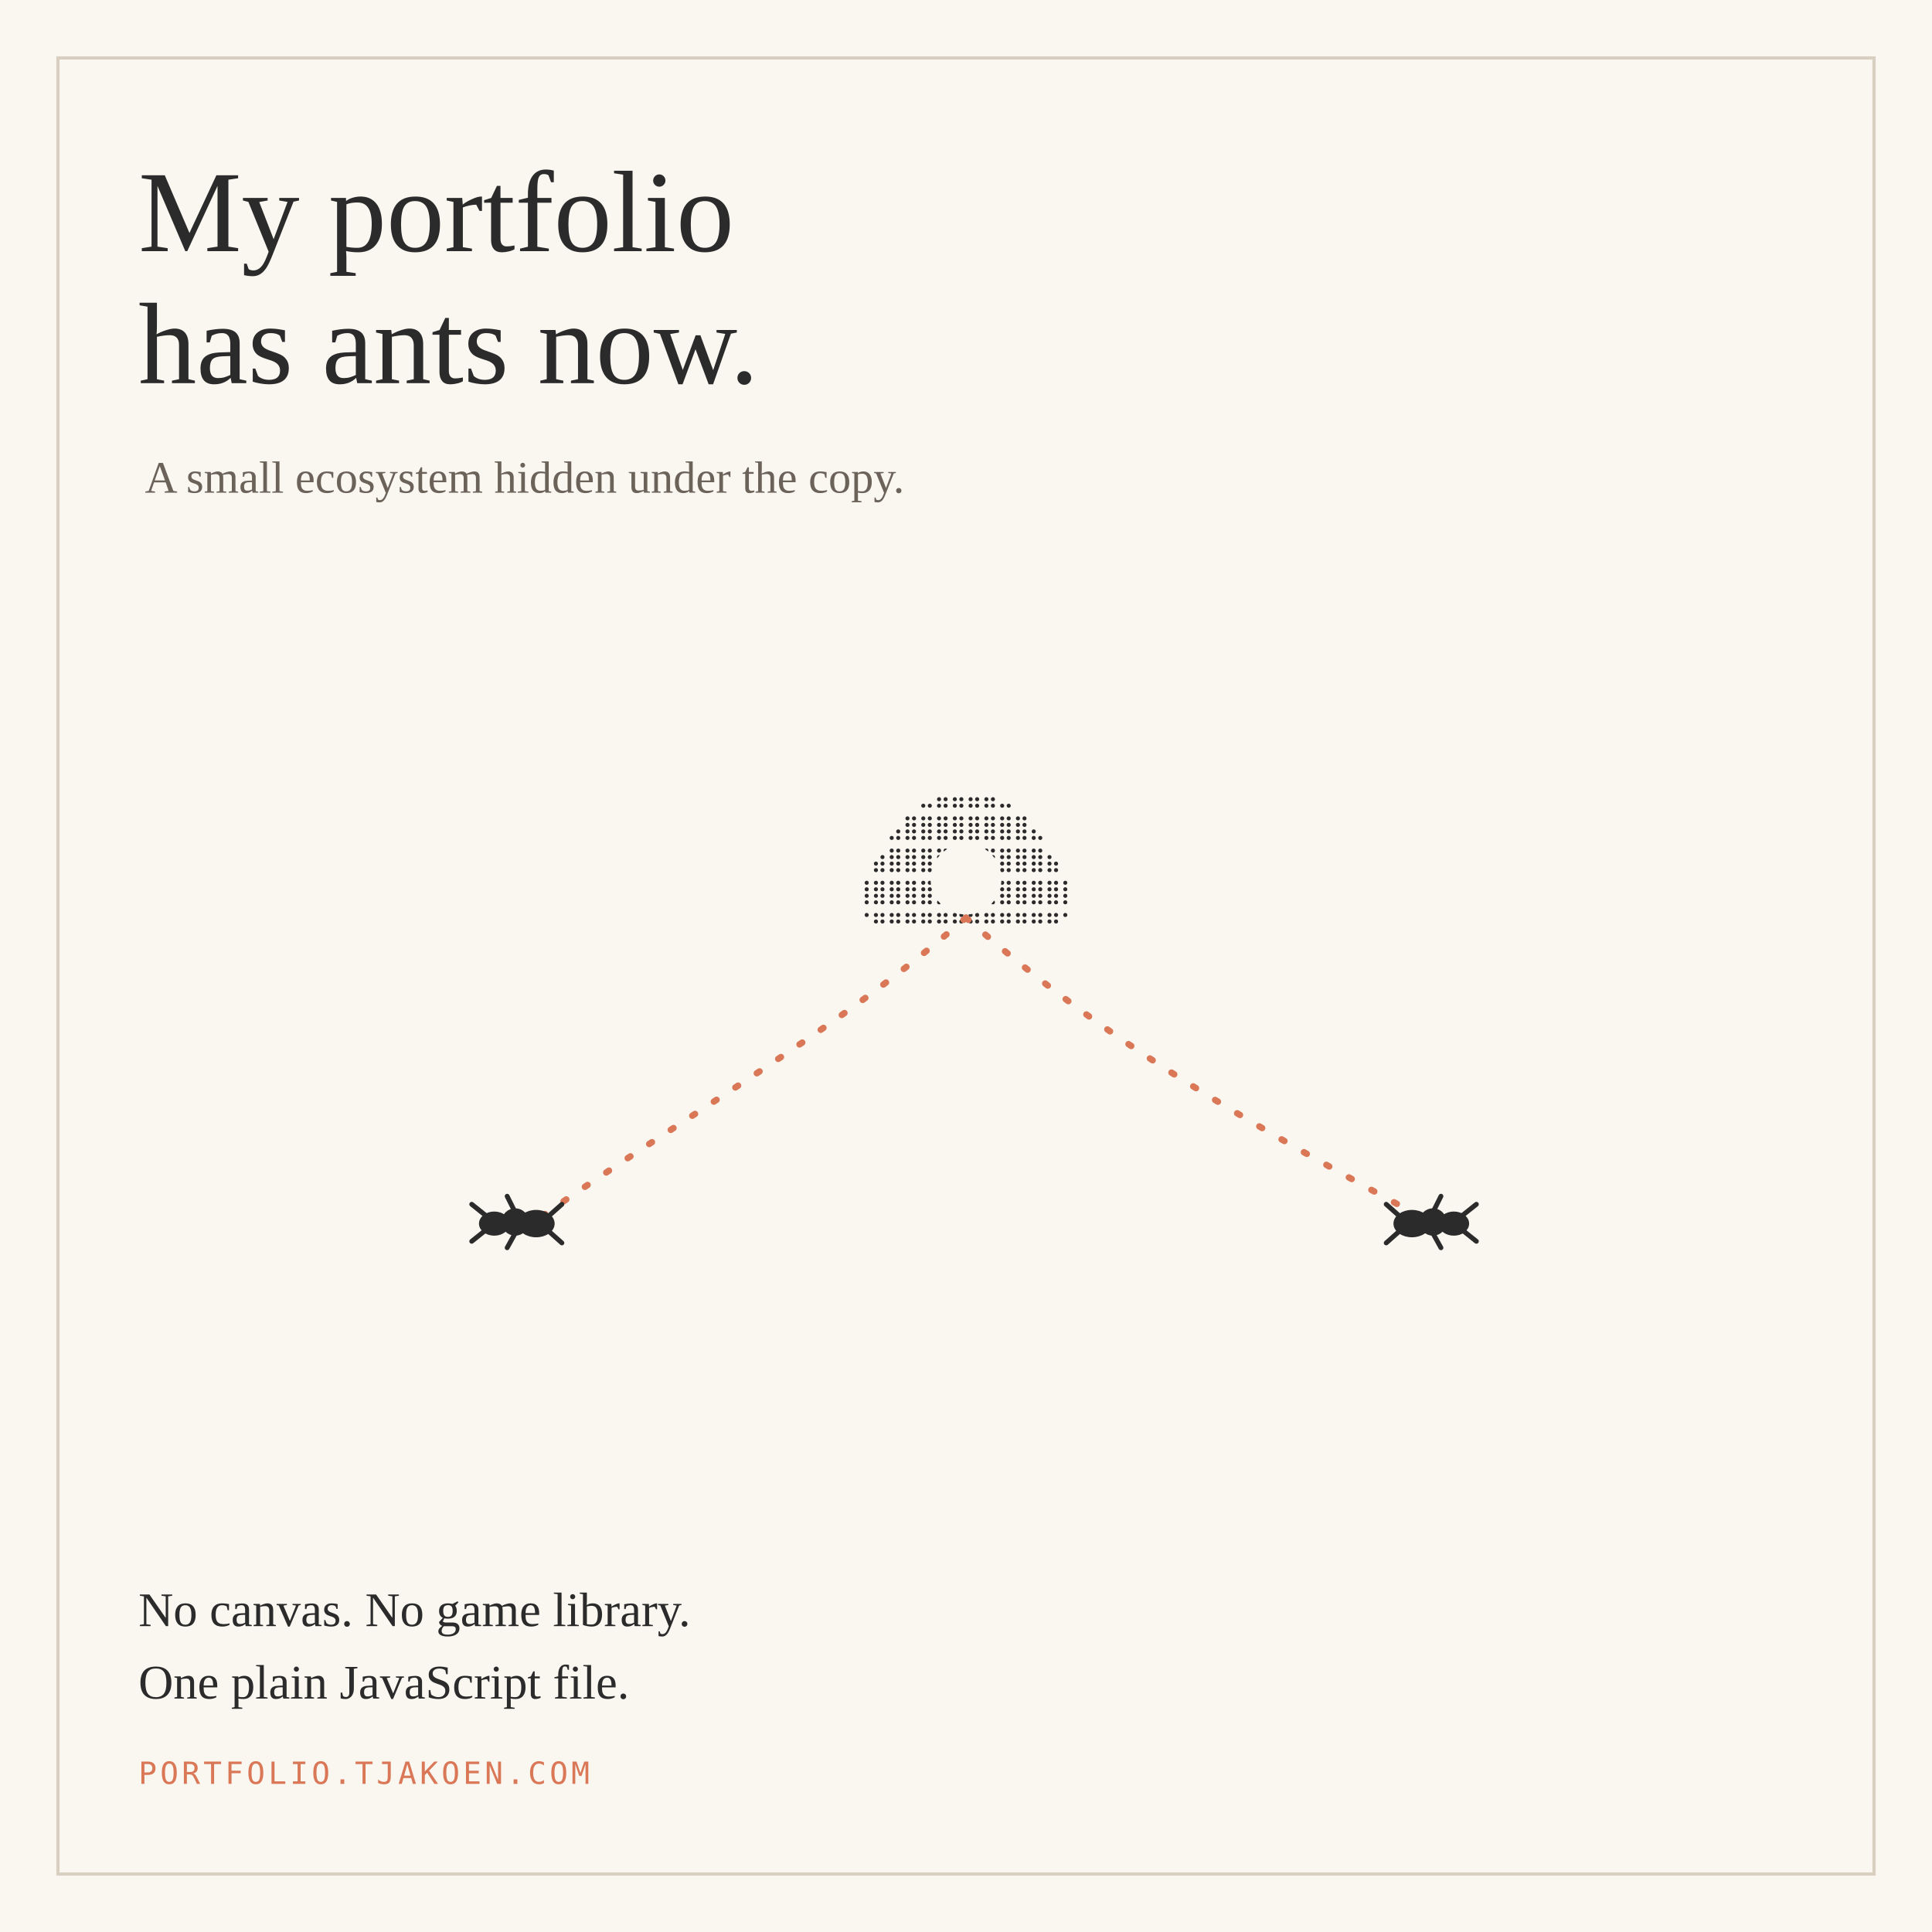
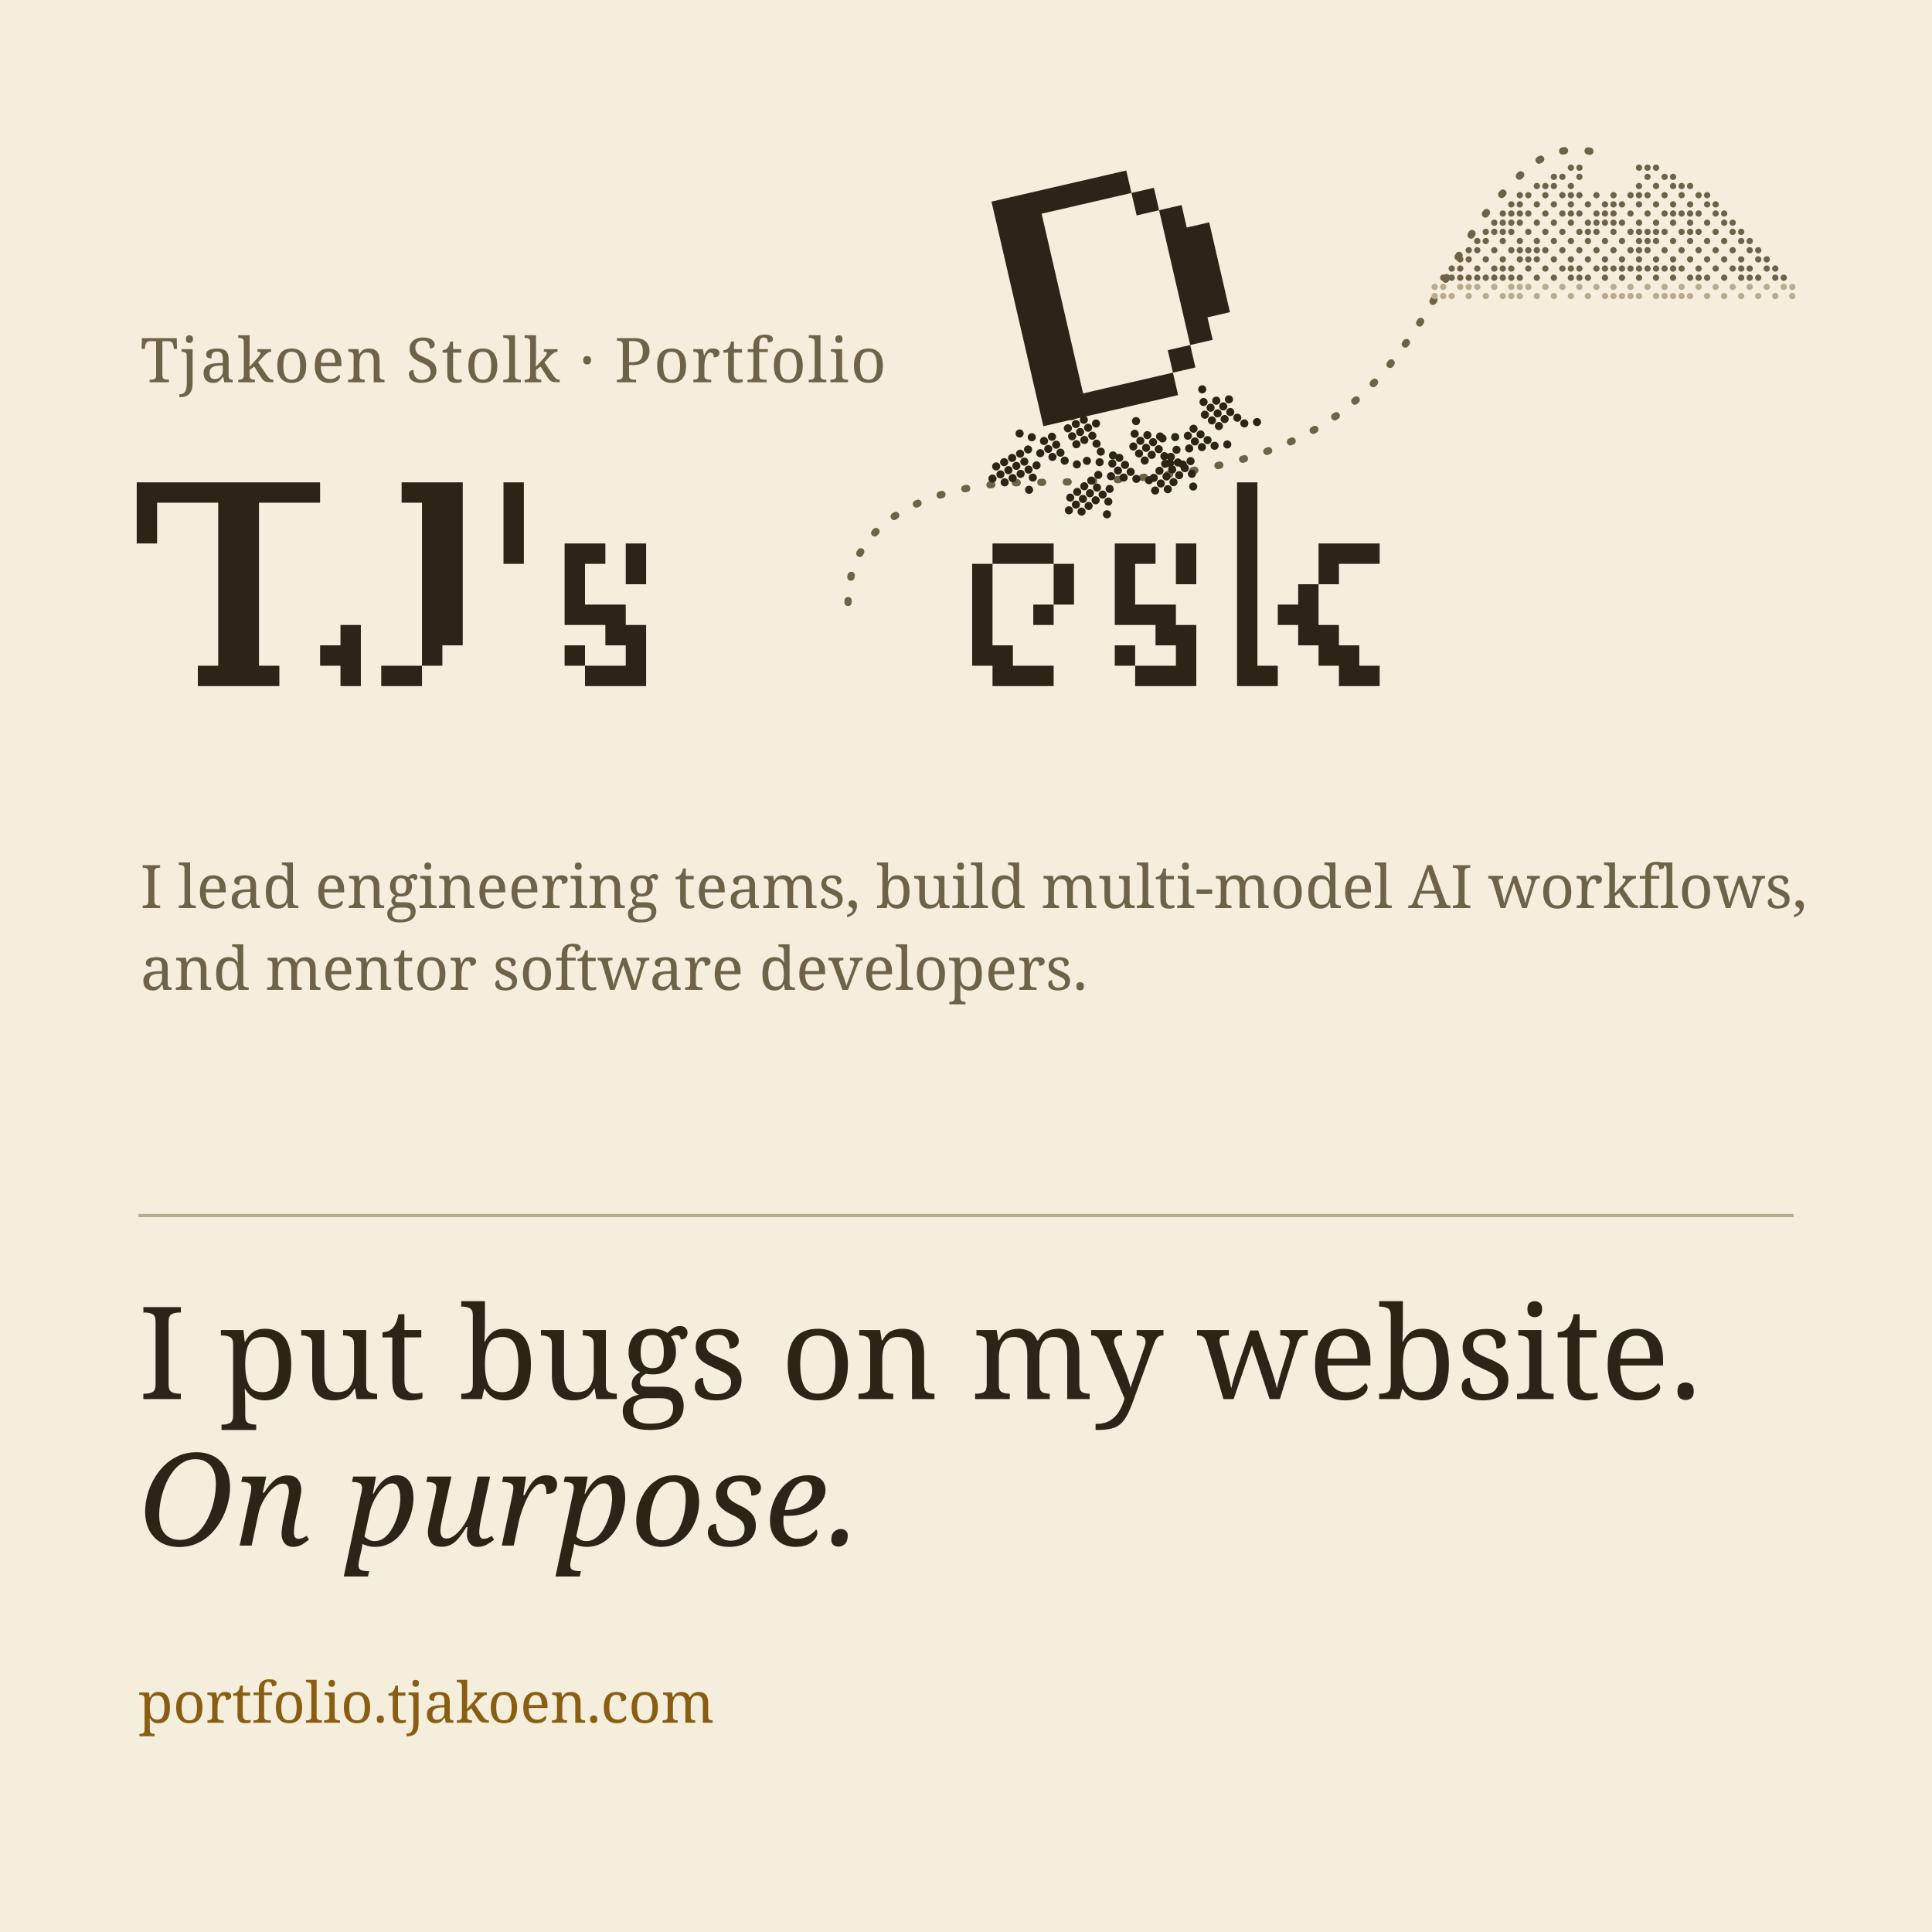
- <svg xmlns="http://www.w3.org/2000/svg" viewBox="0 0 1200 1200" width="1200" height="1200" role="img" aria-label="A cream square card for the ant colony note, with a Braille anthill, dotted scent trails, and the title My portfolio has ants now.">
-   <rect width="1200" height="1200" fill="#faf7f1" />
-   <rect x="36" y="36" width="1128" height="1128" fill="none" stroke="#d8cfc1" stroke-width="2" />
-   <text x="86" y="156" font-family="Georgia, 'Times New Roman', serif" font-size="72" fill="#2b2b2b">My portfolio</text>
-   <text x="86" y="238" font-family="Georgia, 'Times New Roman', serif" font-size="72" fill="#2b2b2b">has ants now.</text>
-   <text x="90" y="306" font-family="Georgia, 'Times New Roman', serif" font-size="28" fill="#6b6259">A small ecosystem hidden under the copy.</text>
-   <g font-family="ui-monospace, SFMono-Regular, Menlo, monospace" font-size="18" fill="#2b2b2b" text-anchor="middle" letter-spacing="-1">
-     <text x="600" y="500">⠀⠀⠀⠀⣀⣤⣤⣤⣤⣀⠀⠀⠀⠀</text>
-     <text x="600" y="520">⠀⠀⣠⣿⣿⣿⣿⣿⣿⣿⣿⣄⠀⠀</text>
-     <text x="600" y="540">⠀⣴⣿⣿⣿⣿⣿⣿⣿⣿⣿⣿⣦⠀</text>
-     <text x="600" y="560">⢸⣿⣿⣿⣿⣿⣿⣿⣿⣿⣿⣿⣿⡇</text>
-     <text x="600" y="580">⠈⠛⠛⠛⠛⠛⠛⠛⠛⠛⠛⠛⠛⠁</text>
-   </g>
-   <circle cx="600" cy="546" r="22" fill="#faf7f1" />
-   <path d="M600 570 C520 640 430 690 330 760" fill="none" stroke="#d97757" stroke-width="4" stroke-dasharray="2 14" stroke-linecap="round" />
-   <path d="M600 570 C690 650 780 700 890 760" fill="none" stroke="#d97757" stroke-width="4" stroke-dasharray="2 14" stroke-linecap="round" />
-   <g fill="#2b2b2b" stroke="#2b2b2b" stroke-width="3" stroke-linecap="round">
-     <g transform="translate(320 760)">
-       <ellipse cx="-13" cy="0" rx="8" ry="6" fill="#2b2b2b" />
-       <circle cx="0" cy="-1" r="7" />
-       <ellipse cx="13" cy="0" rx="10" ry="7" />
-       <path d="M-17 -4 L-27 -12 M-17 3 L-27 11 M0 -7 L-5 -17 M0 6 L-5 15 M20 -4 L29 -12 M20 4 L29 12" fill="none" />
+ <svg xmlns="http://www.w3.org/2000/svg" viewBox="0 0 1200 1200" width="1200" height="1200" data-layout="square" role="img" aria-label="Three ants carry the missing D from the TJ’s Desk heading over the remaining letters and up a dotted trail to a Braille mound. I lead engineering teams, build multi-model AI workflows, and mentor software developers. I put bugs on my website. On purpose. portfolio.tjakoen.com.">
+   <style>
+     .hero { transform: translate(5px, 44px) scale(.94); }
+     [data-layout="square"] .hero { transform: translate(-10px, -88px) scale(1.13); }
+     .header { transform: translateY(-7px); }
+     .intro { transform: translateY(-31px); }
+     .mound { transform: translate(1060px, 324px) scale(.76) translate(-958px, -656px); }
+     .cargo { transform: translate(570px, 430px) scale(.88) translate(-632px, -744px); }
+     .square-trail, .square-footer { display: none; }
+     [data-layout="square"] .header { transform: translateY(-103px); }
+     [data-layout="square"] .intro { transform: translateY(-86px); }
+     [data-layout="square"] .mound { transform: translate(895px, 165px) scale(.72) translate(-958px, -656px); }
+     [data-layout="square"] .cargo { transform: translate(-62px, -429px); }
+     [data-layout="square"] .wide-trail, [data-layout="square"] .wide-footer { display: none; }
+     [data-layout="square"] .square-trail, [data-layout="square"] .square-footer { display: inline; }
+   </style>
+   <defs>
+     <g id="nest-ant" fill="currentColor" transform="translate(-11.2 -6.4)">
+       <circle cx="0.8" cy="0.8" r="0.72" />
+       <circle cx="2.4" cy="2.4" r="0.72" />
+       <circle cx="2.4" cy="4" r="0.72" />
+       <circle cx="2.4" cy="5.6" r="0.72" />
+       <circle cx="4" cy="5.6" r="0.72" />
+       <circle cx="5.6" cy="5.6" r="0.72" />
+       <circle cx="8.8" cy="5.6" r="0.72" />
+       <circle cx="10.4" cy="5.6" r="0.72" />
+       <circle cx="13.6" cy="5.6" r="0.72" />
+       <circle cx="15.2" cy="5.6" r="0.72" />
+       <circle cx="16.8" cy="5.6" r="0.72" />
+       <circle cx="18.4" cy="5.6" r="0.72" />
+       <circle cx="20" cy="5.6" r="0.72" />
+       <circle cx="0.8" cy="7.2" r="0.72" />
+       <circle cx="2.4" cy="7.2" r="0.72" />
+       <circle cx="4" cy="7.2" r="0.72" />
+       <circle cx="5.6" cy="7.2" r="0.72" />
+       <circle cx="8.8" cy="7.2" r="0.72" />
+       <circle cx="10.4" cy="7.2" r="0.72" />
+       <circle cx="12" cy="7.2" r="0.72" />
+       <circle cx="15.2" cy="7.2" r="0.72" />
+       <circle cx="16.8" cy="7.2" r="0.72" />
+       <circle cx="18.4" cy="7.2" r="0.72" />
+       <circle cx="20" cy="7.2" r="0.72" />
+       <circle cx="21.6" cy="7.2" r="0.72" />
+       <circle cx="2.4" cy="8.8" r="0.72" />
+       <circle cx="4" cy="8.8" r="0.72" />
+       <circle cx="5.6" cy="8.8" r="0.72" />
+       <circle cx="8.8" cy="8.8" r="0.72" />
+       <circle cx="10.4" cy="8.8" r="0.72" />
+       <circle cx="13.6" cy="8.8" r="0.72" />
+       <circle cx="15.2" cy="8.8" r="0.72" />
+       <circle cx="16.8" cy="8.8" r="0.72" />
+       <circle cx="18.4" cy="8.8" r="0.72" />
+       <circle cx="20" cy="8.8" r="0.72" />
+       <g class="legs-a">
+         <circle cx="8.8" cy="4" r="0.72" />
+         <circle cx="7.2" cy="2.4" r="0.72" />
+         <circle cx="15.2" cy="4" r="0.72" />
+         <circle cx="16.8" cy="2.4" r="0.72" />
+         <circle cx="12" cy="10.4" r="0.72" />
+         <circle cx="13.6" cy="12" r="0.72" />
+         <circle cx="4" cy="10.4" r="0.72" />
+         <circle cx="2.4" cy="12" r="0.72" />
+       </g>
    </g>
-     <g transform="translate(890 760) scale(-1 1)">
-       <ellipse cx="-13" cy="0" rx="8" ry="6" />
-       <circle cx="0" cy="-1" r="7" />
-       <ellipse cx="13" cy="0" rx="10" ry="7" />
-       <path d="M-17 -4 L-27 -12 M-17 3 L-27 11 M0 -7 L-5 -17 M0 6 L-5 15 M20 -4 L29 -12 M20 4 L29 12" fill="none" />
+   </defs>
+   <rect width="1200" height="1200" fill="#F5EEDD" />
+   <g class="hero">
+     <g class="header">
+       <text x="86" y="391" fill="#6E6249" font-family="Georgia, serif" font-size="34" letter-spacing="1">Tjakoen Stolk · Portfolio</text>
+       <g fill="#2C2416">
+         <path transform="translate(84 558) scale(0.16 -0.16)" d="M0 700H630V630H420V70H490V0H210V70H280V630H70V490H0Z" />
+         <path transform="translate(184.8 558) scale(0.16 -0.16)" d="M350 70V0H210V70H350V630H280V700H490V140H420V70ZM70 210H140V0H70V70H0V140H70Z" />
+         <path transform="translate(274.4 558) scale(0.16 -0.16)" d="M140 700V420H70V700Z" />
+         <path transform="translate(308 558) scale(0.16 -0.16)" d="M70 140H140V70H280V140H210V210H70V490H210V420H140V280H280V210H350V0H140V70H70ZM350 350H280V490H350Z" />
+         <path transform="translate(532 558) scale(0.16 -0.16)" d="M420 280H350V420H140V140H210V70H350V0H140V70H70V420H140V490H350V420H420ZM280 280H350V210H280Z" />
+         <path transform="translate(610.4 558) scale(0.16 -0.16)" d="M70 140H140V70H280V140H210V210H70V490H210V420H140V280H280V210H350V0H140V70H70ZM350 350H280V490H350Z" />
+         <path transform="translate(677.6 558) scale(0.16 -0.16)" d="M70 700H140V70H210V0H70ZM420 0V70H350V140H280V210H210V280H280V350H350V490H560V420H420V350H350V210H420V140H490V70H560V0Z" />
+       </g>
+     </g>
+     <text class="intro" x="86" y="663" fill="#6E6249" font-family="Georgia, serif" font-size="33">
+       <tspan x="86">I lead engineering teams, build multi-model AI workflows,</tspan>
+       <tspan x="86" dy="45">and mentor software developers.</tspan>
+     </text>
+     <g fill="none" stroke="#6E6249" stroke-width="4" stroke-dasharray="1 13" stroke-linecap="round">
+       <path class="wide-trail" d="M475 505 C475 468 524 454 575 454 C694 454 759 434 808 396 S928 320 988 320 Q1025 321 1060 324" />
+       <path class="square-trail" d="M475 409 C475 362 523 343 577 343 C687 343 739 321 773 278 S811 206 841 178 Q864 151 895 165" />
+     </g>
+     <g class="mound">
+       <g fill="#6E6249">
+         <circle cx="926.5" cy="663" r="2.4" />
+         <circle cx="933" cy="663" r="2.4" />
+         <circle cx="978.5" cy="663" r="2.4" />
+         <circle cx="985" cy="663" r="2.4" />
+         <circle cx="991.5" cy="663" r="2.4" />
+         <circle cx="913.5" cy="670" r="2.4" />
+         <circle cx="920" cy="670" r="2.4" />
+         <circle cx="933" cy="670" r="2.4" />
+         <circle cx="985" cy="670" r="2.4" />
+         <circle cx="998" cy="670" r="2.4" />
+         <circle cx="1004.5" cy="670" r="2.4" />
+         <circle cx="900.5" cy="677" r="2.4" />
+         <circle cx="907" cy="677" r="2.4" />
+         <circle cx="913.5" cy="677" r="2.4" />
+         <circle cx="926.5" cy="677" r="2.4" />
+         <circle cx="978.5" cy="677" r="2.4" />
+         <circle cx="991.5" cy="677" r="2.4" />
+         <circle cx="1004.5" cy="677" r="2.4" />
+         <circle cx="1011" cy="677" r="2.4" />
+         <circle cx="1017.5" cy="677" r="2.4" />
+         <circle cx="887.5" cy="684" r="2.4" />
+         <circle cx="894" cy="684" r="2.4" />
+         <circle cx="907" cy="684" r="2.4" />
+         <circle cx="920" cy="684" r="2.4" />
+         <circle cx="926.5" cy="684" r="2.4" />
+         <circle cx="933" cy="684" r="2.4" />
+         <circle cx="946" cy="684" r="2.4" />
+         <circle cx="959" cy="684" r="2.4" />
+         <circle cx="972" cy="684" r="2.4" />
+         <circle cx="978.5" cy="684" r="2.4" />
+         <circle cx="985" cy="684" r="2.4" />
+         <circle cx="998" cy="684" r="2.4" />
+         <circle cx="1011" cy="684" r="2.4" />
+         <circle cx="1024" cy="684" r="2.4" />
+         <circle cx="1030.5" cy="684" r="2.4" />
+         <circle cx="881" cy="691" r="2.4" />
+         <circle cx="887.5" cy="691" r="2.4" />
+         <circle cx="900.5" cy="691" r="2.4" />
+         <circle cx="913.5" cy="691" r="2.4" />
+         <circle cx="926.5" cy="691" r="2.4" />
+         <circle cx="939.5" cy="691" r="2.4" />
+         <circle cx="952.5" cy="691" r="2.4" />
+         <circle cx="959" cy="691" r="2.4" />
+         <circle cx="965.5" cy="691" r="2.4" />
+         <circle cx="978.5" cy="691" r="2.4" />
+         <circle cx="991.5" cy="691" r="2.4" />
+         <circle cx="1004.5" cy="691" r="2.4" />
+         <circle cx="1017.5" cy="691" r="2.4" />
+         <circle cx="1030.5" cy="691" r="2.4" />
+         <circle cx="1037" cy="691" r="2.4" />
+         <circle cx="874.5" cy="698" r="2.4" />
+         <circle cx="881" cy="698" r="2.4" />
+         <circle cx="887.5" cy="698" r="2.4" />
+         <circle cx="894" cy="698" r="2.4" />
+         <circle cx="907" cy="698" r="2.4" />
+         <circle cx="920" cy="698" r="2.4" />
+         <circle cx="926.5" cy="698" r="2.4" />
+         <circle cx="933" cy="698" r="2.4" />
+         <circle cx="946" cy="698" r="2.4" />
+         <circle cx="952.5" cy="698" r="2.4" />
+         <circle cx="959" cy="698" r="2.4" />
+         <circle cx="972" cy="698" r="2.4" />
+         <circle cx="985" cy="698" r="2.4" />
+         <circle cx="998" cy="698" r="2.4" />
+         <circle cx="1004.5" cy="698" r="2.4" />
+         <circle cx="1011" cy="698" r="2.4" />
+         <circle cx="1017.5" cy="698" r="2.4" />
+         <circle cx="1024" cy="698" r="2.4" />
+         <circle cx="1037" cy="698" r="2.4" />
+         <circle cx="1043.5" cy="698" r="2.4" />
+         <circle cx="868" cy="705" r="2.4" />
+         <circle cx="874.5" cy="705" r="2.4" />
+         <circle cx="881" cy="705" r="2.4" />
+         <circle cx="887.5" cy="705" r="2.4" />
+         <circle cx="900.5" cy="705" r="2.4" />
+         <circle cx="913.5" cy="705" r="2.4" />
+         <circle cx="926.5" cy="705" r="2.4" />
+         <circle cx="939.5" cy="705" r="2.4" />
+         <circle cx="946" cy="705" r="2.4" />
+         <circle cx="952.5" cy="705" r="2.4" />
+         <circle cx="959" cy="705" r="2.4" />
+         <circle cx="965.5" cy="705" r="2.4" />
+         <circle cx="978.5" cy="705" r="2.4" />
+         <circle cx="991.5" cy="705" r="2.4" />
+         <circle cx="1004.5" cy="705" r="2.4" />
+         <circle cx="1017.5" cy="705" r="2.4" />
+         <circle cx="1030.5" cy="705" r="2.4" />
+         <circle cx="1043.5" cy="705" r="2.4" />
+         <circle cx="1050" cy="705" r="2.4" />
+         <circle cx="861.5" cy="712" r="2.4" />
+         <circle cx="868" cy="712" r="2.4" />
+         <circle cx="874.5" cy="712" r="2.4" />
+         <circle cx="881" cy="712" r="2.4" />
+         <circle cx="894" cy="712" r="2.4" />
+         <circle cx="907" cy="712" r="2.4" />
+         <circle cx="920" cy="712" r="2.4" />
+         <circle cx="933" cy="712" r="2.4" />
+         <circle cx="939.5" cy="712" r="2.4" />
+         <circle cx="946" cy="712" r="2.4" />
+         <circle cx="959" cy="712" r="2.4" />
+         <circle cx="972" cy="712" r="2.4" />
+         <circle cx="978.5" cy="712" r="2.4" />
+         <circle cx="985" cy="712" r="2.4" />
+         <circle cx="991.5" cy="712" r="2.4" />
+         <circle cx="998" cy="712" r="2.4" />
+         <circle cx="1011" cy="712" r="2.4" />
+         <circle cx="1017.5" cy="712" r="2.4" />
+         <circle cx="1024" cy="712" r="2.4" />
+         <circle cx="1037" cy="712" r="2.4" />
+         <circle cx="1050" cy="712" r="2.4" />
+         <circle cx="1056.5" cy="712" r="2.4" />
+         <circle cx="855" cy="719" r="2.4" />
+         <circle cx="861.5" cy="719" r="2.4" />
+         <circle cx="874.5" cy="719" r="2.4" />
+         <circle cx="887.5" cy="719" r="2.4" />
+         <circle cx="900.5" cy="719" r="2.4" />
+         <circle cx="913.5" cy="719" r="2.4" />
+         <circle cx="926.5" cy="719" r="2.4" />
+         <circle cx="939.5" cy="719" r="2.4" />
+         <circle cx="952.5" cy="719" r="2.4" />
+         <circle cx="965.5" cy="719" r="2.4" />
+         <circle cx="978.5" cy="719" r="2.4" />
+         <circle cx="985" cy="719" r="2.4" />
+         <circle cx="991.5" cy="719" r="2.4" />
+         <circle cx="1004.5" cy="719" r="2.4" />
+         <circle cx="1017.5" cy="719" r="2.4" />
+         <circle cx="1030.5" cy="719" r="2.4" />
+         <circle cx="1043.5" cy="719" r="2.4" />
+         <circle cx="1056.5" cy="719" r="2.4" />
+         <circle cx="1063" cy="719" r="2.4" />
+         <circle cx="848.5" cy="726" r="2.4" />
+         <circle cx="855" cy="726" r="2.4" />
+         <circle cx="868" cy="726" r="2.4" />
+         <circle cx="881" cy="726" r="2.4" />
+         <circle cx="887.5" cy="726" r="2.4" />
+         <circle cx="894" cy="726" r="2.4" />
+         <circle cx="900.5" cy="726" r="2.4" />
+         <circle cx="907" cy="726" r="2.4" />
+         <circle cx="920" cy="726" r="2.4" />
+         <circle cx="933" cy="726" r="2.4" />
+         <circle cx="946" cy="726" r="2.4" />
+         <circle cx="959" cy="726" r="2.4" />
+         <circle cx="972" cy="726" r="2.4" />
+         <circle cx="978.5" cy="726" r="2.4" />
+         <circle cx="985" cy="726" r="2.4" />
+         <circle cx="998" cy="726" r="2.4" />
+         <circle cx="1011" cy="726" r="2.4" />
+         <circle cx="1024" cy="726" r="2.4" />
+         <circle cx="1037" cy="726" r="2.4" />
+         <circle cx="1050" cy="726" r="2.4" />
+         <circle cx="1063" cy="726" r="2.4" />
+         <circle cx="1069.5" cy="726" r="2.4" />
+         <circle cx="842" cy="733" r="2.4" />
+         <circle cx="848.5" cy="733" r="2.4" />
+         <circle cx="861.5" cy="733" r="2.4" />
+         <circle cx="874.5" cy="733" r="2.4" />
+         <circle cx="887.5" cy="733" r="2.4" />
+         <circle cx="894" cy="733" r="2.4" />
+         <circle cx="900.5" cy="733" r="2.4" />
+         <circle cx="913.5" cy="733" r="2.4" />
+         <circle cx="926.5" cy="733" r="2.4" />
+         <circle cx="939.5" cy="733" r="2.4" />
+         <circle cx="952.5" cy="733" r="2.4" />
+         <circle cx="965.5" cy="733" r="2.4" />
+         <circle cx="978.5" cy="733" r="2.4" />
+         <circle cx="991.5" cy="733" r="2.4" />
+         <circle cx="1004.5" cy="733" r="2.4" />
+         <circle cx="1017.5" cy="733" r="2.4" />
+         <circle cx="1030.5" cy="733" r="2.4" />
+         <circle cx="1043.5" cy="733" r="2.4" />
+         <circle cx="1056.5" cy="733" r="2.4" />
+         <circle cx="1069.5" cy="733" r="2.4" />
+         <circle cx="1076" cy="733" r="2.4" />
+         <circle cx="835.5" cy="740" r="2.4" />
+         <circle cx="842" cy="740" r="2.4" />
+         <circle cx="855" cy="740" r="2.4" />
+         <circle cx="868" cy="740" r="2.4" />
+         <circle cx="874.5" cy="740" r="2.4" />
+         <circle cx="881" cy="740" r="2.4" />
+         <circle cx="894" cy="740" r="2.4" />
+         <circle cx="907" cy="740" r="2.4" />
+         <circle cx="920" cy="740" r="2.4" />
+         <circle cx="926.5" cy="740" r="2.4" />
+         <circle cx="933" cy="740" r="2.4" />
+         <circle cx="946" cy="740" r="2.4" />
+         <circle cx="952.5" cy="740" r="2.4" />
+         <circle cx="959" cy="740" r="2.4" />
+         <circle cx="965.5" cy="740" r="2.4" />
+         <circle cx="972" cy="740" r="2.4" />
+         <circle cx="978.5" cy="740" r="2.4" />
+         <circle cx="985" cy="740" r="2.4" />
+         <circle cx="991.5" cy="740" r="2.4" />
+         <circle cx="998" cy="740" r="2.4" />
+         <circle cx="1004.5" cy="740" r="2.4" />
+         <circle cx="1011" cy="740" r="2.4" />
+         <circle cx="1024" cy="740" r="2.4" />
+         <circle cx="1037" cy="740" r="2.4" />
+         <circle cx="1050" cy="740" r="2.4" />
+         <circle cx="1056.5" cy="740" r="2.4" />
+         <circle cx="1063" cy="740" r="2.4" />
+         <circle cx="1076" cy="740" r="2.4" />
+         <circle cx="1082.5" cy="740" r="2.4" />
+         <circle cx="829" cy="747" r="2.4" />
+         <circle cx="835.5" cy="747" r="2.4" />
+         <circle cx="842" cy="747" r="2.4" />
+         <circle cx="848.5" cy="747" r="2.4" />
+         <circle cx="855" cy="747" r="2.4" />
+         <circle cx="861.5" cy="747" r="2.4" />
+         <circle cx="868" cy="747" r="2.4" />
+         <circle cx="874.5" cy="747" r="2.4" />
+         <circle cx="881" cy="747" r="2.4" />
+         <circle cx="887.5" cy="747" r="2.4" />
+         <circle cx="900.5" cy="747" r="2.4" />
+         <circle cx="913.5" cy="747" r="2.4" />
+         <circle cx="926.5" cy="747" r="2.4" />
+         <circle cx="933" cy="747" r="2.4" />
+         <circle cx="939.5" cy="747" r="2.4" />
+         <circle cx="952.5" cy="747" r="2.4" />
+         <circle cx="965.5" cy="747" r="2.4" />
+         <circle cx="978.5" cy="747" r="2.4" />
+         <circle cx="991.5" cy="747" r="2.4" />
+         <circle cx="1004.5" cy="747" r="2.4" />
+         <circle cx="1017.5" cy="747" r="2.4" />
+         <circle cx="1024" cy="747" r="2.4" />
+         <circle cx="1030.5" cy="747" r="2.4" />
+         <circle cx="1043.5" cy="747" r="2.4" />
+         <circle cx="1056.5" cy="747" r="2.4" />
+         <circle cx="1063" cy="747" r="2.4" />
+         <circle cx="1069.5" cy="747" r="2.4" />
+         <circle cx="1082.5" cy="747" r="2.4" />
+         <circle cx="1089" cy="747" r="2.4" />
+       </g>
+       <g fill="#B9AC8E">
+         <circle cx="822.5" cy="754" r="2.4" />
+         <circle cx="829" cy="754" r="2.4" />
+         <circle cx="842" cy="754" r="2.4" />
+         <circle cx="848.5" cy="754" r="2.4" />
+         <circle cx="855" cy="754" r="2.4" />
+         <circle cx="868" cy="754" r="2.4" />
+         <circle cx="881" cy="754" r="2.4" />
+         <circle cx="887.5" cy="754" r="2.4" />
+         <circle cx="894" cy="754" r="2.4" />
+         <circle cx="907" cy="754" r="2.4" />
+         <circle cx="920" cy="754" r="2.4" />
+         <circle cx="933" cy="754" r="2.4" />
+         <circle cx="946" cy="754" r="2.4" />
+         <circle cx="959" cy="754" r="2.4" />
+         <circle cx="972" cy="754" r="2.4" />
+         <circle cx="985" cy="754" r="2.4" />
+         <circle cx="998" cy="754" r="2.4" />
+         <circle cx="1011" cy="754" r="2.4" />
+         <circle cx="1024" cy="754" r="2.4" />
+         <circle cx="1037" cy="754" r="2.4" />
+         <circle cx="1050" cy="754" r="2.4" />
+         <circle cx="1063" cy="754" r="2.4" />
+         <circle cx="1076" cy="754" r="2.4" />
+         <circle cx="1089" cy="754" r="2.4" />
+         <circle cx="1095.5" cy="754" r="2.4" />
+         <circle cx="822.5" cy="761" r="2.4" />
+         <circle cx="829" cy="761" r="2.4" />
+         <circle cx="835.5" cy="761" r="2.4" />
+         <circle cx="848.5" cy="761" r="2.4" />
+         <circle cx="861.5" cy="761" r="2.4" />
+         <circle cx="874.5" cy="761" r="2.4" />
+         <circle cx="881" cy="761" r="2.4" />
+         <circle cx="887.5" cy="761" r="2.4" />
+         <circle cx="900.5" cy="761" r="2.4" />
+         <circle cx="913.5" cy="761" r="2.4" />
+         <circle cx="926.5" cy="761" r="2.4" />
+         <circle cx="939.5" cy="761" r="2.4" />
+         <circle cx="952.5" cy="761" r="2.4" />
+         <circle cx="959" cy="761" r="2.4" />
+         <circle cx="965.5" cy="761" r="2.4" />
+         <circle cx="972" cy="761" r="2.4" />
+         <circle cx="978.5" cy="761" r="2.4" />
+         <circle cx="991.5" cy="761" r="2.4" />
+         <circle cx="998" cy="761" r="2.4" />
+         <circle cx="1004.5" cy="761" r="2.4" />
+         <circle cx="1011" cy="761" r="2.4" />
+         <circle cx="1017.5" cy="761" r="2.4" />
+         <circle cx="1030.5" cy="761" r="2.4" />
+         <circle cx="1043.5" cy="761" r="2.4" />
+         <circle cx="1056.5" cy="761" r="2.4" />
+         <circle cx="1069.5" cy="761" r="2.4" />
+         <circle cx="1082.5" cy="761" r="2.4" />
+         <circle cx="1095.5" cy="761" r="2.4" />
+       </g>
+     </g>
+     <g class="cargo">
+       <g color="#2C2416">
+         <use href="#nest-ant" transform="translate(646 757) rotate(152) scale(3.1)" />
+         <use href="#nest-ant" transform="translate(685 769) rotate(141) scale(3.1)" />
+         <use href="#nest-ant" transform="translate(728 753) rotate(129) scale(3.1)" />
+       </g>
+       <g fill="#2C2416" transform="translate(632 744) rotate(-13)">
+         <path transform="scale(.181 -.181)" d="M560 140V70H490V140H560V560H490V630H210V70H490V0H70V700H490V630H560V560H630V490H700V210H630V140Z" />
+       </g>
    </g>
  </g>
-   <text x="86" y="1010" font-family="Georgia, 'Times New Roman', serif" font-size="30" fill="#2b2b2b">No canvas. No game library.</text>
-   <text x="86" y="1055" font-family="Georgia, 'Times New Roman', serif" font-size="30" fill="#2b2b2b">One plain JavaScript file.</text>
-   <text x="86" y="1108" font-family="ui-monospace, SFMono-Regular, Menlo, monospace" font-size="19" fill="#d97757" letter-spacing="2">PORTFOLIO.TJAKOEN.COM</text>
+   <g class="square-footer" font-family="Georgia, serif">
+     <path d="M86 755H1114" stroke="#B9AC8E" stroke-width="2" />
+     <text x="86" y="869" fill="#2C2416" font-size="80">
+       <tspan x="86">I put bugs on my website.</tspan>
+       <tspan x="86" dy="91" font-style="italic">On purpose.</tspan>
+     </text>
+     <text x="86" y="1070" fill="#8A5E12" font-size="35">portfolio.tjakoen.com</text>
+   </g>
+   <g class="wide-footer" font-family="Georgia, serif">
+     <path d="M86 735H1114" stroke="#B9AC8E" stroke-width="2" />
+     <text x="86" y="806" fill="#2C2416" font-size="46">I put bugs on my website. <tspan font-style="italic">On purpose.</tspan>
+     </text>
+     <text x="86" y="856" fill="#8A5E12" font-size="29">portfolio.tjakoen.com</text>
+   </g>
</svg>
